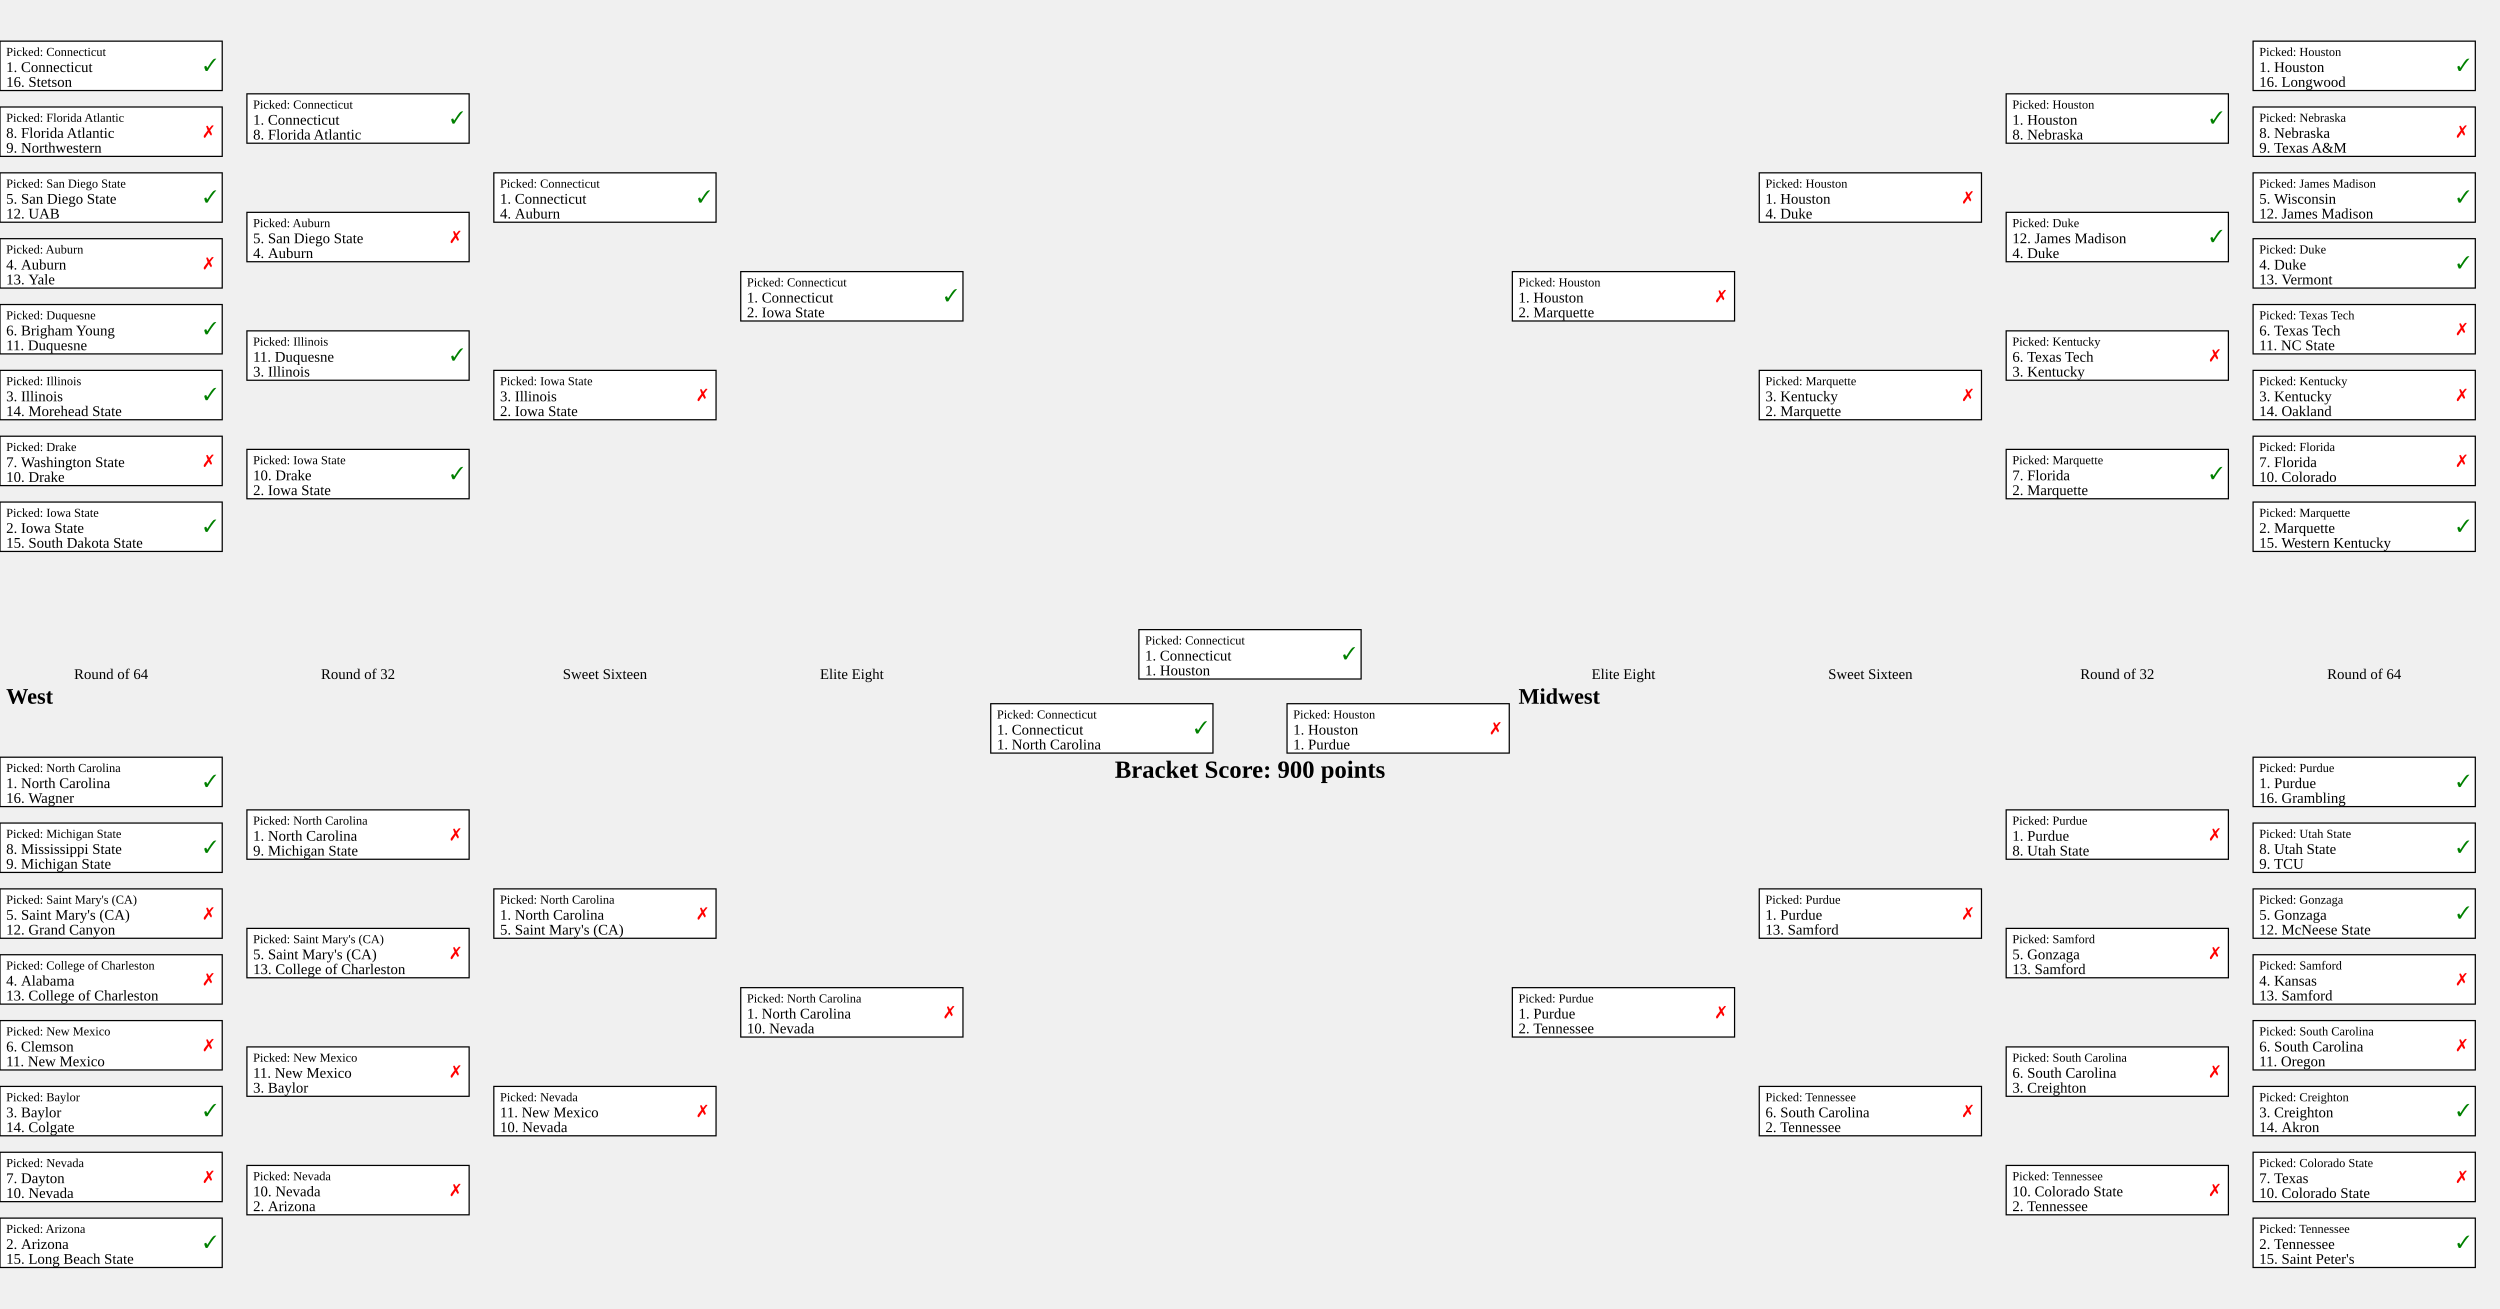
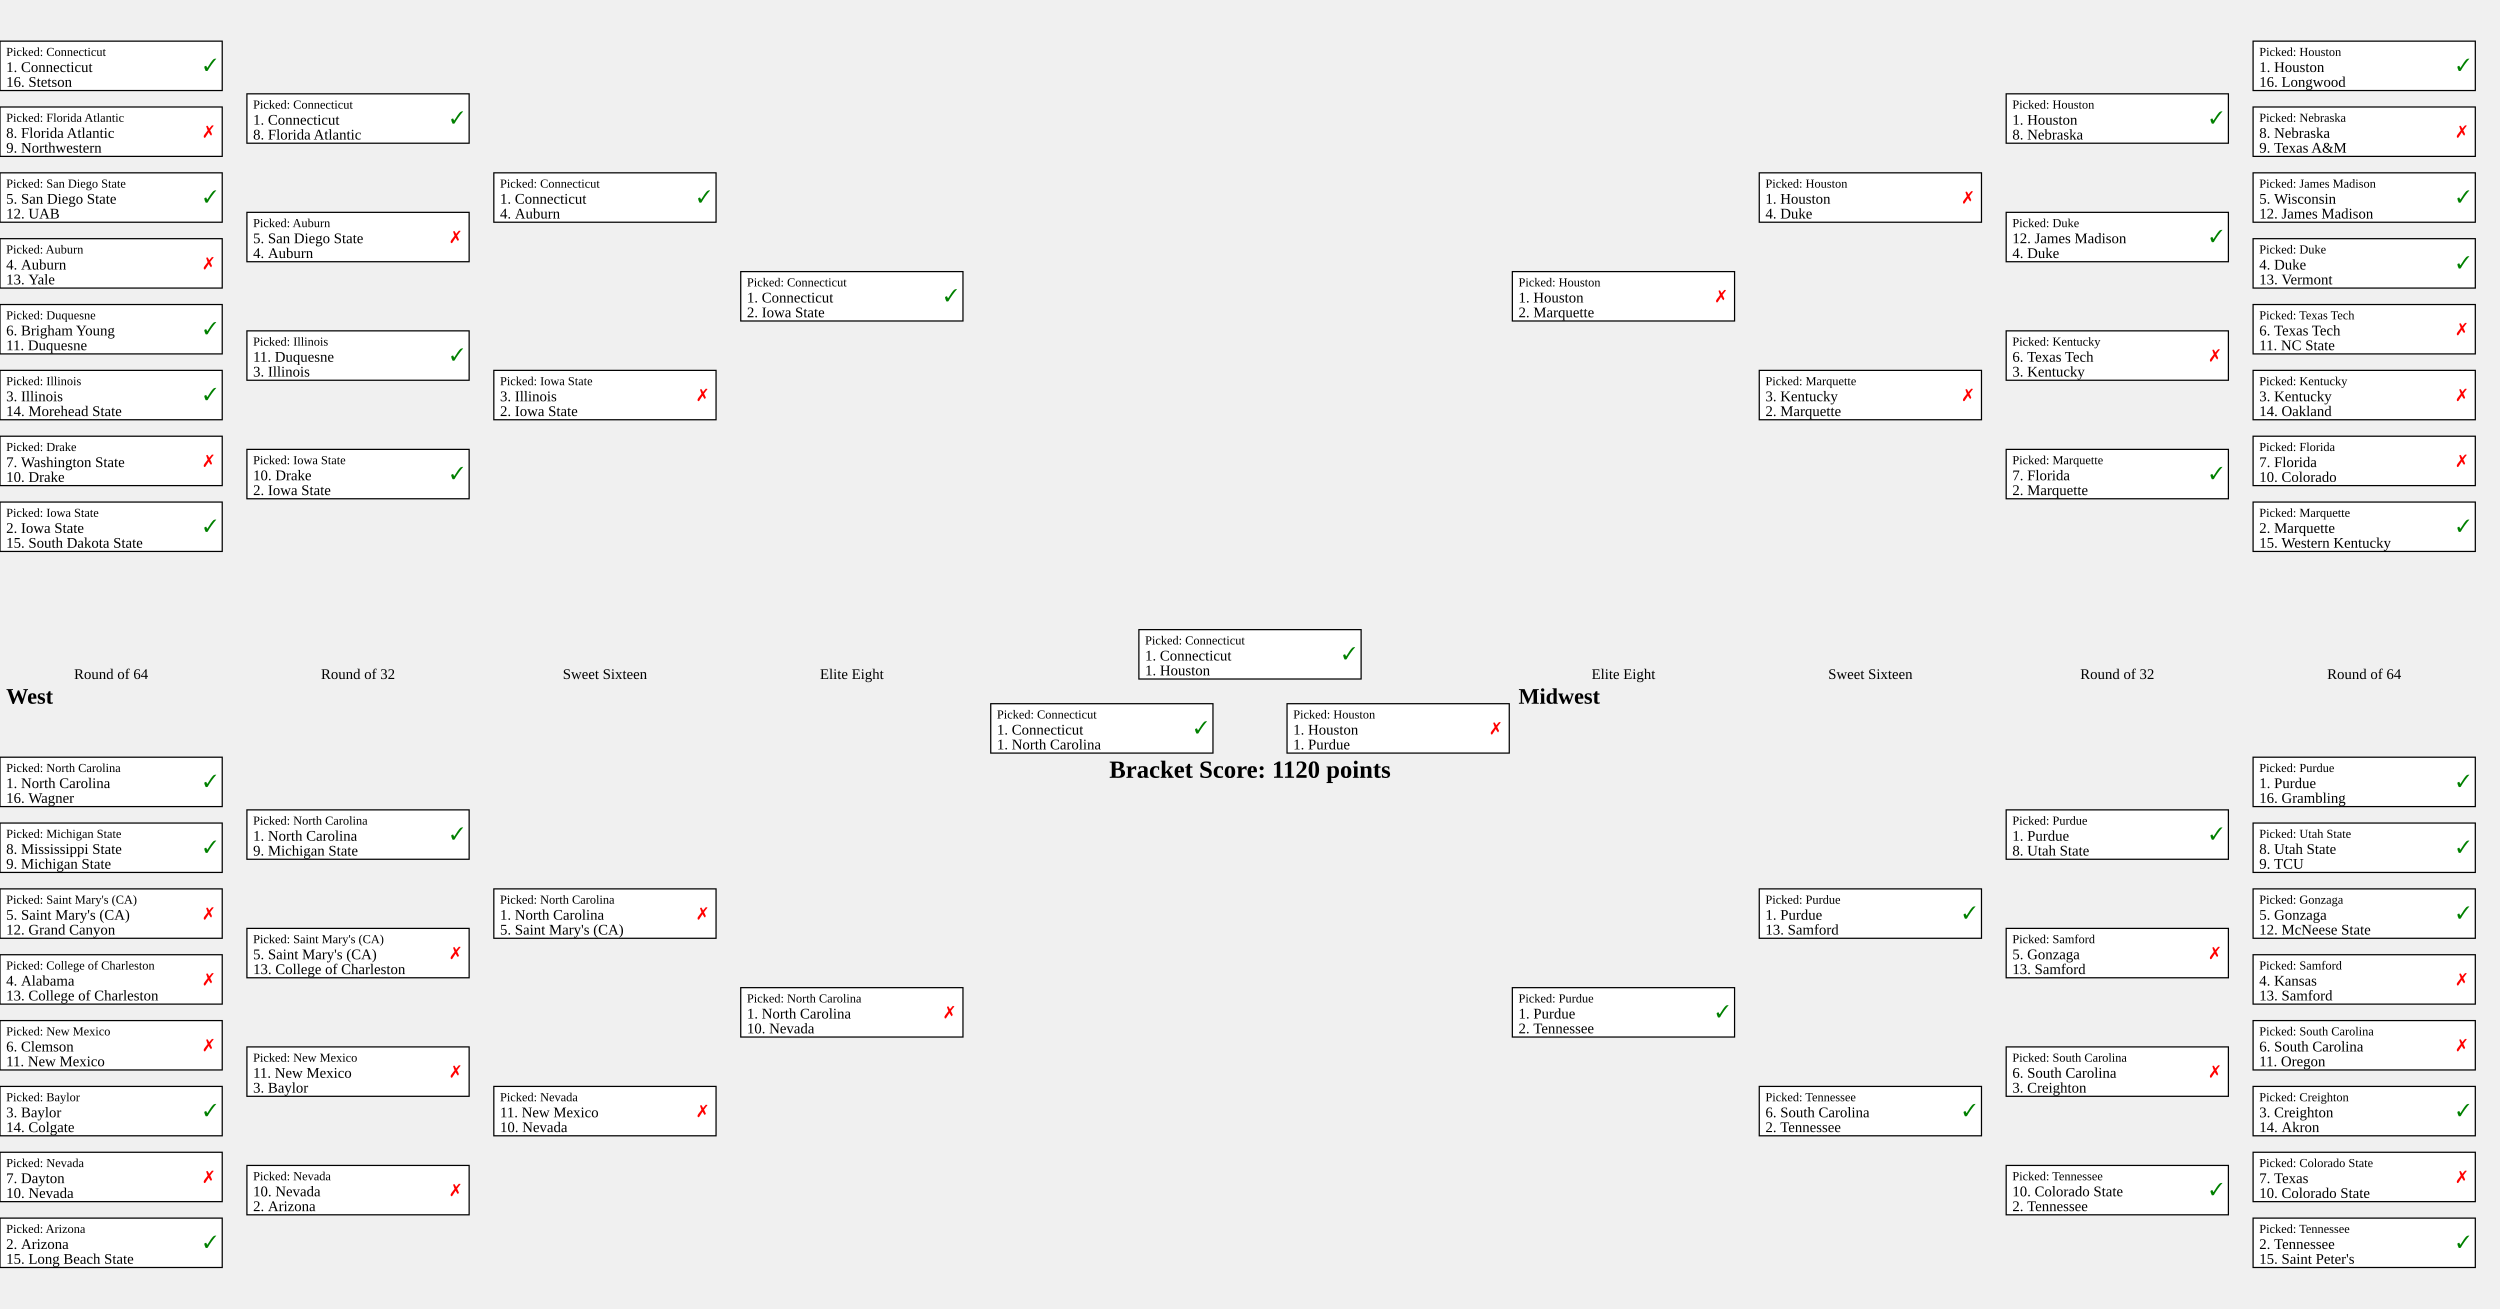
<svg xmlns="http://www.w3.org/2000/svg" baseProfile="full" height="1060" version="1.1" width="2025">
  <defs />
  <text class="region-label" fill="black" font-size="18px" font-weight="bold" x="5" y="-10">South</text>
  <text class="region-label" fill="black" font-size="12px" text-anchor="middle" x="90.0" y="-30">Round of 64</text>
  <g>
    <rect fill="white" height="40" stroke="black" width="180" x="0" y="33.333" />
    <text class="team-name" fill="black" font-size="10px" x="5" y="45.333">Picked: Connecticut</text>
    <text class="team-name" fill="black" font-size="12px" x="5" y="58.333">1. Connecticut</text>
    <text class="team-name" fill="black" font-size="12px" x="5" y="70.333">16. Stetson</text>
    <text fill="green" font-size="14px" x="165" y="57.333">✓</text>
  </g>
  <g>
    <rect fill="white" height="40" stroke="black" width="180" x="0" y="86.667" />
    <text class="team-name" fill="black" font-size="10px" x="5" y="98.667">Picked: Florida Atlantic</text>
    <text class="team-name" fill="black" font-size="12px" x="5" y="111.667">8. Florida Atlantic</text>
    <text class="team-name" fill="black" font-size="12px" x="5" y="123.667">9. Northwestern</text>
    <text fill="red" font-size="14px" x="165" y="110.667">✗</text>
  </g>
  <g>
    <rect fill="white" height="40" stroke="black" width="180" x="0" y="140.0" />
    <text class="team-name" fill="black" font-size="10px" x="5" y="152.0">Picked: San Diego State</text>
    <text class="team-name" fill="black" font-size="12px" x="5" y="165.0">5. San Diego State</text>
    <text class="team-name" fill="black" font-size="12px" x="5" y="177.0">12. UAB</text>
    <text fill="green" font-size="14px" x="165" y="164.0">✓</text>
  </g>
  <g>
    <rect fill="white" height="40" stroke="black" width="180" x="0" y="193.333" />
    <text class="team-name" fill="black" font-size="10px" x="5" y="205.333">Picked: Auburn</text>
    <text class="team-name" fill="black" font-size="12px" x="5" y="218.333">4. Auburn</text>
    <text class="team-name" fill="black" font-size="12px" x="5" y="230.333">13. Yale</text>
    <text fill="red" font-size="14px" x="165" y="217.333">✗</text>
  </g>
  <g>
    <rect fill="white" height="40" stroke="black" width="180" x="0" y="246.667" />
    <text class="team-name" fill="black" font-size="10px" x="5" y="258.667">Picked: Duquesne</text>
    <text class="team-name" fill="black" font-size="12px" x="5" y="271.667">6. Brigham Young</text>
    <text class="team-name" fill="black" font-size="12px" x="5" y="283.667">11. Duquesne</text>
    <text fill="green" font-size="14px" x="165" y="270.667">✓</text>
  </g>
  <g>
    <rect fill="white" height="40" stroke="black" width="180" x="0" y="300.0" />
    <text class="team-name" fill="black" font-size="10px" x="5" y="312.0">Picked: Illinois</text>
    <text class="team-name" fill="black" font-size="12px" x="5" y="325.0">3. Illinois</text>
    <text class="team-name" fill="black" font-size="12px" x="5" y="337.0">14. Morehead State</text>
    <text fill="green" font-size="14px" x="165" y="324.0">✓</text>
  </g>
  <g>
    <rect fill="white" height="40" stroke="black" width="180" x="0" y="353.333" />
    <text class="team-name" fill="black" font-size="10px" x="5" y="365.333">Picked: Drake</text>
    <text class="team-name" fill="black" font-size="12px" x="5" y="378.333">7. Washington State</text>
    <text class="team-name" fill="black" font-size="12px" x="5" y="390.333">10. Drake</text>
    <text fill="red" font-size="14px" x="165" y="377.333">✗</text>
  </g>
  <g>
    <rect fill="white" height="40" stroke="black" width="180" x="0" y="406.667" />
    <text class="team-name" fill="black" font-size="10px" x="5" y="418.667">Picked: Iowa State</text>
    <text class="team-name" fill="black" font-size="12px" x="5" y="431.667">2. Iowa State</text>
    <text class="team-name" fill="black" font-size="12px" x="5" y="443.667">15. South Dakota State</text>
    <text fill="green" font-size="14px" x="165" y="430.667">✓</text>
  </g>
  <text class="region-label" fill="black" font-size="12px" text-anchor="middle" x="290.0" y="-30">Round of 32</text>
  <g>
    <rect fill="white" height="40" stroke="black" width="180" x="200" y="76.0" />
    <text class="team-name" fill="black" font-size="10px" x="205" y="88.0">Picked: Connecticut</text>
    <text class="team-name" fill="black" font-size="12px" x="205" y="101.0">1. Connecticut</text>
    <text class="team-name" fill="black" font-size="12px" x="205" y="113.0">8. Florida Atlantic</text>
    <text fill="green" font-size="14px" x="365" y="100.0">✓</text>
  </g>
  <g>
    <rect fill="white" height="40" stroke="black" width="180" x="200" y="172.0" />
    <text class="team-name" fill="black" font-size="10px" x="205" y="184.0">Picked: Auburn</text>
    <text class="team-name" fill="black" font-size="12px" x="205" y="197.0">5. San Diego State</text>
    <text class="team-name" fill="black" font-size="12px" x="205" y="209.0">4. Auburn</text>
    <text fill="red" font-size="14px" x="365" y="196.0">✗</text>
  </g>
  <g>
    <rect fill="white" height="40" stroke="black" width="180" x="200" y="268.0" />
    <text class="team-name" fill="black" font-size="10px" x="205" y="280.0">Picked: Illinois</text>
    <text class="team-name" fill="black" font-size="12px" x="205" y="293.0">11. Duquesne</text>
    <text class="team-name" fill="black" font-size="12px" x="205" y="305.0">3. Illinois</text>
    <text fill="green" font-size="14px" x="365" y="292.0">✓</text>
  </g>
  <g>
    <rect fill="white" height="40" stroke="black" width="180" x="200" y="364.0" />
    <text class="team-name" fill="black" font-size="10px" x="205" y="376.0">Picked: Iowa State</text>
    <text class="team-name" fill="black" font-size="12px" x="205" y="389.0">10. Drake</text>
    <text class="team-name" fill="black" font-size="12px" x="205" y="401.0">2. Iowa State</text>
    <text fill="green" font-size="14px" x="365" y="388.0">✓</text>
  </g>
  <text class="region-label" fill="black" font-size="12px" text-anchor="middle" x="490.0" y="-30">Sweet Sixteen</text>
  <g>
    <rect fill="white" height="40" stroke="black" width="180" x="400" y="140.0" />
    <text class="team-name" fill="black" font-size="10px" x="405" y="152.0">Picked: Connecticut</text>
    <text class="team-name" fill="black" font-size="12px" x="405" y="165.0">1. Connecticut</text>
    <text class="team-name" fill="black" font-size="12px" x="405" y="177.0">4. Auburn</text>
    <text fill="green" font-size="14px" x="565" y="164.0">✓</text>
  </g>
  <g>
    <rect fill="white" height="40" stroke="black" width="180" x="400" y="300.0" />
    <text class="team-name" fill="black" font-size="10px" x="405" y="312.0">Picked: Iowa State</text>
    <text class="team-name" fill="black" font-size="12px" x="405" y="325.0">3. Illinois</text>
    <text class="team-name" fill="black" font-size="12px" x="405" y="337.0">2. Iowa State</text>
    <text fill="red" font-size="14px" x="565" y="324.0">✗</text>
  </g>
  <text class="region-label" fill="black" font-size="12px" text-anchor="middle" x="690.0" y="-30">Elite Eight</text>
  <g>
    <rect fill="white" height="40" stroke="black" width="180" x="600" y="220.0" />
    <text class="team-name" fill="black" font-size="10px" x="605" y="232.0">Picked: Connecticut</text>
    <text class="team-name" fill="black" font-size="12px" x="605" y="245.0">1. Connecticut</text>
    <text class="team-name" fill="black" font-size="12px" x="605" y="257.0">2. Iowa State</text>
    <text fill="green" font-size="14px" x="765" y="244.0">✓</text>
  </g>
  <text class="region-label" fill="black" font-size="18px" font-weight="bold" x="5" y="570">West</text>
  <text class="region-label" fill="black" font-size="12px" text-anchor="middle" x="90.0" y="550">Round of 64</text>
  <g>
    <rect fill="white" height="40" stroke="black" width="180" x="0" y="613.333" />
    <text class="team-name" fill="black" font-size="10px" x="5" y="625.333">Picked: North Carolina</text>
    <text class="team-name" fill="black" font-size="12px" x="5" y="638.333">1. North Carolina</text>
    <text class="team-name" fill="black" font-size="12px" x="5" y="650.333">16. Wagner</text>
    <text fill="green" font-size="14px" x="165" y="637.333">✓</text>
  </g>
  <g>
    <rect fill="white" height="40" stroke="black" width="180" x="0" y="666.667" />
    <text class="team-name" fill="black" font-size="10px" x="5" y="678.667">Picked: Michigan State</text>
    <text class="team-name" fill="black" font-size="12px" x="5" y="691.667">8. Mississippi State</text>
    <text class="team-name" fill="black" font-size="12px" x="5" y="703.667">9. Michigan State</text>
    <text fill="green" font-size="14px" x="165" y="690.667">✓</text>
  </g>
  <g>
    <rect fill="white" height="40" stroke="black" width="180" x="0" y="720.0" />
    <text class="team-name" fill="black" font-size="10px" x="5" y="732.0">Picked: Saint Mary's (CA)</text>
    <text class="team-name" fill="black" font-size="12px" x="5" y="745.0">5. Saint Mary's (CA)</text>
    <text class="team-name" fill="black" font-size="12px" x="5" y="757.0">12. Grand Canyon</text>
    <text fill="red" font-size="14px" x="165" y="744.0">✗</text>
  </g>
  <g>
    <rect fill="white" height="40" stroke="black" width="180" x="0" y="773.333" />
    <text class="team-name" fill="black" font-size="10px" x="5" y="785.333">Picked: College of Charleston</text>
    <text class="team-name" fill="black" font-size="12px" x="5" y="798.333">4. Alabama</text>
    <text class="team-name" fill="black" font-size="12px" x="5" y="810.333">13. College of Charleston</text>
    <text fill="red" font-size="14px" x="165" y="797.333">✗</text>
  </g>
  <g>
    <rect fill="white" height="40" stroke="black" width="180" x="0" y="826.667" />
    <text class="team-name" fill="black" font-size="10px" x="5" y="838.667">Picked: New Mexico</text>
    <text class="team-name" fill="black" font-size="12px" x="5" y="851.667">6. Clemson</text>
    <text class="team-name" fill="black" font-size="12px" x="5" y="863.667">11. New Mexico</text>
    <text fill="red" font-size="14px" x="165" y="850.667">✗</text>
  </g>
  <g>
    <rect fill="white" height="40" stroke="black" width="180" x="0" y="880.0" />
    <text class="team-name" fill="black" font-size="10px" x="5" y="892.0">Picked: Baylor</text>
    <text class="team-name" fill="black" font-size="12px" x="5" y="905.0">3. Baylor</text>
    <text class="team-name" fill="black" font-size="12px" x="5" y="917.0">14. Colgate</text>
    <text fill="green" font-size="14px" x="165" y="904.0">✓</text>
  </g>
  <g>
    <rect fill="white" height="40" stroke="black" width="180" x="0" y="933.333" />
    <text class="team-name" fill="black" font-size="10px" x="5" y="945.333">Picked: Nevada</text>
    <text class="team-name" fill="black" font-size="12px" x="5" y="958.333">7. Dayton</text>
    <text class="team-name" fill="black" font-size="12px" x="5" y="970.333">10. Nevada</text>
    <text fill="red" font-size="14px" x="165" y="957.333">✗</text>
  </g>
  <g>
    <rect fill="white" height="40" stroke="black" width="180" x="0" y="986.667" />
    <text class="team-name" fill="black" font-size="10px" x="5" y="998.667">Picked: Arizona</text>
    <text class="team-name" fill="black" font-size="12px" x="5" y="1011.667">2. Arizona</text>
    <text class="team-name" fill="black" font-size="12px" x="5" y="1023.667">15. Long Beach State</text>
    <text fill="green" font-size="14px" x="165" y="1010.667">✓</text>
  </g>
  <text class="region-label" fill="black" font-size="12px" text-anchor="middle" x="290.0" y="550">Round of 32</text>
  <g>
    <rect fill="white" height="40" stroke="black" width="180" x="200" y="656.0" />
    <text class="team-name" fill="black" font-size="10px" x="205" y="668.0">Picked: North Carolina</text>
    <text class="team-name" fill="black" font-size="12px" x="205" y="681.0">1. North Carolina</text>
    <text class="team-name" fill="black" font-size="12px" x="205" y="693.0">9. Michigan State</text>
-     <text fill="red" font-size="14px" x="365" y="680.0">✗</text>
+     <text fill="green" font-size="14px" x="365" y="680.0">✓</text>
  </g>
  <g>
    <rect fill="white" height="40" stroke="black" width="180" x="200" y="752.0" />
    <text class="team-name" fill="black" font-size="10px" x="205" y="764.0">Picked: Saint Mary's (CA)</text>
    <text class="team-name" fill="black" font-size="12px" x="205" y="777.0">5. Saint Mary's (CA)</text>
    <text class="team-name" fill="black" font-size="12px" x="205" y="789.0">13. College of Charleston</text>
    <text fill="red" font-size="14px" x="365" y="776.0">✗</text>
  </g>
  <g>
    <rect fill="white" height="40" stroke="black" width="180" x="200" y="848.0" />
    <text class="team-name" fill="black" font-size="10px" x="205" y="860.0">Picked: New Mexico</text>
    <text class="team-name" fill="black" font-size="12px" x="205" y="873.0">11. New Mexico</text>
    <text class="team-name" fill="black" font-size="12px" x="205" y="885.0">3. Baylor</text>
    <text fill="red" font-size="14px" x="365" y="872.0">✗</text>
  </g>
  <g>
    <rect fill="white" height="40" stroke="black" width="180" x="200" y="944.0" />
    <text class="team-name" fill="black" font-size="10px" x="205" y="956.0">Picked: Nevada</text>
    <text class="team-name" fill="black" font-size="12px" x="205" y="969.0">10. Nevada</text>
    <text class="team-name" fill="black" font-size="12px" x="205" y="981.0">2. Arizona</text>
    <text fill="red" font-size="14px" x="365" y="968.0">✗</text>
  </g>
  <text class="region-label" fill="black" font-size="12px" text-anchor="middle" x="490.0" y="550">Sweet Sixteen</text>
  <g>
    <rect fill="white" height="40" stroke="black" width="180" x="400" y="720.0" />
    <text class="team-name" fill="black" font-size="10px" x="405" y="732.0">Picked: North Carolina</text>
    <text class="team-name" fill="black" font-size="12px" x="405" y="745.0">1. North Carolina</text>
    <text class="team-name" fill="black" font-size="12px" x="405" y="757.0">5. Saint Mary's (CA)</text>
    <text fill="red" font-size="14px" x="565" y="744.0">✗</text>
  </g>
  <g>
    <rect fill="white" height="40" stroke="black" width="180" x="400" y="880.0" />
    <text class="team-name" fill="black" font-size="10px" x="405" y="892.0">Picked: Nevada</text>
    <text class="team-name" fill="black" font-size="12px" x="405" y="905.0">11. New Mexico</text>
    <text class="team-name" fill="black" font-size="12px" x="405" y="917.0">10. Nevada</text>
    <text fill="red" font-size="14px" x="565" y="904.0">✗</text>
  </g>
  <text class="region-label" fill="black" font-size="12px" text-anchor="middle" x="690.0" y="550">Elite Eight</text>
  <g>
    <rect fill="white" height="40" stroke="black" width="180" x="600" y="800.0" />
    <text class="team-name" fill="black" font-size="10px" x="605" y="812.0">Picked: North Carolina</text>
    <text class="team-name" fill="black" font-size="12px" x="605" y="825.0">1. North Carolina</text>
    <text class="team-name" fill="black" font-size="12px" x="605" y="837.0">10. Nevada</text>
    <text fill="red" font-size="14px" x="765" y="824.0">✗</text>
  </g>
  <text class="region-label" fill="black" font-size="18px" font-weight="bold" x="1230" y="-10">East</text>
  <text class="region-label" fill="black" font-size="12px" text-anchor="middle" x="1915.0" y="-30">Round of 64</text>
  <g>
    <rect fill="white" height="40" stroke="black" width="180" x="1825" y="33.333" />
    <text class="team-name" fill="black" font-size="10px" x="1830" y="45.333">Picked: Houston</text>
    <text class="team-name" fill="black" font-size="12px" x="1830" y="58.333">1. Houston</text>
    <text class="team-name" fill="black" font-size="12px" x="1830" y="70.333">16. Longwood</text>
    <text fill="green" font-size="14px" x="1990" y="57.333">✓</text>
  </g>
  <g>
    <rect fill="white" height="40" stroke="black" width="180" x="1825" y="86.667" />
    <text class="team-name" fill="black" font-size="10px" x="1830" y="98.667">Picked: Nebraska</text>
    <text class="team-name" fill="black" font-size="12px" x="1830" y="111.667">8. Nebraska</text>
    <text class="team-name" fill="black" font-size="12px" x="1830" y="123.667">9. Texas A&amp;M</text>
    <text fill="red" font-size="14px" x="1990" y="110.667">✗</text>
  </g>
  <g>
    <rect fill="white" height="40" stroke="black" width="180" x="1825" y="140.0" />
    <text class="team-name" fill="black" font-size="10px" x="1830" y="152.0">Picked: James Madison</text>
    <text class="team-name" fill="black" font-size="12px" x="1830" y="165.0">5. Wisconsin</text>
    <text class="team-name" fill="black" font-size="12px" x="1830" y="177.0">12. James Madison</text>
    <text fill="green" font-size="14px" x="1990" y="164.0">✓</text>
  </g>
  <g>
    <rect fill="white" height="40" stroke="black" width="180" x="1825" y="193.333" />
    <text class="team-name" fill="black" font-size="10px" x="1830" y="205.333">Picked: Duke</text>
    <text class="team-name" fill="black" font-size="12px" x="1830" y="218.333">4. Duke</text>
    <text class="team-name" fill="black" font-size="12px" x="1830" y="230.333">13. Vermont</text>
    <text fill="green" font-size="14px" x="1990" y="217.333">✓</text>
  </g>
  <g>
    <rect fill="white" height="40" stroke="black" width="180" x="1825" y="246.667" />
    <text class="team-name" fill="black" font-size="10px" x="1830" y="258.667">Picked: Texas Tech</text>
    <text class="team-name" fill="black" font-size="12px" x="1830" y="271.667">6. Texas Tech</text>
    <text class="team-name" fill="black" font-size="12px" x="1830" y="283.667">11. NC State</text>
    <text fill="red" font-size="14px" x="1990" y="270.667">✗</text>
  </g>
  <g>
    <rect fill="white" height="40" stroke="black" width="180" x="1825" y="300.0" />
    <text class="team-name" fill="black" font-size="10px" x="1830" y="312.0">Picked: Kentucky</text>
    <text class="team-name" fill="black" font-size="12px" x="1830" y="325.0">3. Kentucky</text>
    <text class="team-name" fill="black" font-size="12px" x="1830" y="337.0">14. Oakland</text>
    <text fill="red" font-size="14px" x="1990" y="324.0">✗</text>
  </g>
  <g>
    <rect fill="white" height="40" stroke="black" width="180" x="1825" y="353.333" />
    <text class="team-name" fill="black" font-size="10px" x="1830" y="365.333">Picked: Florida</text>
    <text class="team-name" fill="black" font-size="12px" x="1830" y="378.333">7. Florida</text>
    <text class="team-name" fill="black" font-size="12px" x="1830" y="390.333">10. Colorado</text>
    <text fill="red" font-size="14px" x="1990" y="377.333">✗</text>
  </g>
  <g>
    <rect fill="white" height="40" stroke="black" width="180" x="1825" y="406.667" />
    <text class="team-name" fill="black" font-size="10px" x="1830" y="418.667">Picked: Marquette</text>
    <text class="team-name" fill="black" font-size="12px" x="1830" y="431.667">2. Marquette</text>
    <text class="team-name" fill="black" font-size="12px" x="1830" y="443.667">15. Western Kentucky</text>
    <text fill="green" font-size="14px" x="1990" y="430.667">✓</text>
  </g>
  <text class="region-label" fill="black" font-size="12px" text-anchor="middle" x="1715.0" y="-30">Round of 32</text>
  <g>
    <rect fill="white" height="40" stroke="black" width="180" x="1625" y="76.0" />
    <text class="team-name" fill="black" font-size="10px" x="1630" y="88.0">Picked: Houston</text>
    <text class="team-name" fill="black" font-size="12px" x="1630" y="101.0">1. Houston</text>
    <text class="team-name" fill="black" font-size="12px" x="1630" y="113.0">8. Nebraska</text>
    <text fill="green" font-size="14px" x="1790" y="100.0">✓</text>
  </g>
  <g>
    <rect fill="white" height="40" stroke="black" width="180" x="1625" y="172.0" />
    <text class="team-name" fill="black" font-size="10px" x="1630" y="184.0">Picked: Duke</text>
    <text class="team-name" fill="black" font-size="12px" x="1630" y="197.0">12. James Madison</text>
    <text class="team-name" fill="black" font-size="12px" x="1630" y="209.0">4. Duke</text>
    <text fill="green" font-size="14px" x="1790" y="196.0">✓</text>
  </g>
  <g>
    <rect fill="white" height="40" stroke="black" width="180" x="1625" y="268.0" />
    <text class="team-name" fill="black" font-size="10px" x="1630" y="280.0">Picked: Kentucky</text>
    <text class="team-name" fill="black" font-size="12px" x="1630" y="293.0">6. Texas Tech</text>
    <text class="team-name" fill="black" font-size="12px" x="1630" y="305.0">3. Kentucky</text>
    <text fill="red" font-size="14px" x="1790" y="292.0">✗</text>
  </g>
  <g>
    <rect fill="white" height="40" stroke="black" width="180" x="1625" y="364.0" />
    <text class="team-name" fill="black" font-size="10px" x="1630" y="376.0">Picked: Marquette</text>
    <text class="team-name" fill="black" font-size="12px" x="1630" y="389.0">7. Florida</text>
    <text class="team-name" fill="black" font-size="12px" x="1630" y="401.0">2. Marquette</text>
    <text fill="green" font-size="14px" x="1790" y="388.0">✓</text>
  </g>
  <text class="region-label" fill="black" font-size="12px" text-anchor="middle" x="1515.0" y="-30">Sweet Sixteen</text>
  <g>
    <rect fill="white" height="40" stroke="black" width="180" x="1425" y="140.0" />
    <text class="team-name" fill="black" font-size="10px" x="1430" y="152.0">Picked: Houston</text>
    <text class="team-name" fill="black" font-size="12px" x="1430" y="165.0">1. Houston</text>
    <text class="team-name" fill="black" font-size="12px" x="1430" y="177.0">4. Duke</text>
    <text fill="red" font-size="14px" x="1590" y="164.0">✗</text>
  </g>
  <g>
    <rect fill="white" height="40" stroke="black" width="180" x="1425" y="300.0" />
    <text class="team-name" fill="black" font-size="10px" x="1430" y="312.0">Picked: Marquette</text>
    <text class="team-name" fill="black" font-size="12px" x="1430" y="325.0">3. Kentucky</text>
    <text class="team-name" fill="black" font-size="12px" x="1430" y="337.0">2. Marquette</text>
    <text fill="red" font-size="14px" x="1590" y="324.0">✗</text>
  </g>
  <text class="region-label" fill="black" font-size="12px" text-anchor="middle" x="1315.0" y="-30">Elite Eight</text>
  <g>
    <rect fill="white" height="40" stroke="black" width="180" x="1225" y="220.0" />
    <text class="team-name" fill="black" font-size="10px" x="1230" y="232.0">Picked: Houston</text>
    <text class="team-name" fill="black" font-size="12px" x="1230" y="245.0">1. Houston</text>
    <text class="team-name" fill="black" font-size="12px" x="1230" y="257.0">2. Marquette</text>
    <text fill="red" font-size="14px" x="1390" y="244.0">✗</text>
  </g>
  <text class="region-label" fill="black" font-size="18px" font-weight="bold" x="1230" y="570">Midwest</text>
  <text class="region-label" fill="black" font-size="12px" text-anchor="middle" x="1915.0" y="550">Round of 64</text>
  <g>
    <rect fill="white" height="40" stroke="black" width="180" x="1825" y="613.333" />
    <text class="team-name" fill="black" font-size="10px" x="1830" y="625.333">Picked: Purdue</text>
    <text class="team-name" fill="black" font-size="12px" x="1830" y="638.333">1. Purdue</text>
    <text class="team-name" fill="black" font-size="12px" x="1830" y="650.333">16. Grambling</text>
    <text fill="green" font-size="14px" x="1990" y="637.333">✓</text>
  </g>
  <g>
    <rect fill="white" height="40" stroke="black" width="180" x="1825" y="666.667" />
    <text class="team-name" fill="black" font-size="10px" x="1830" y="678.667">Picked: Utah State</text>
    <text class="team-name" fill="black" font-size="12px" x="1830" y="691.667">8. Utah State</text>
    <text class="team-name" fill="black" font-size="12px" x="1830" y="703.667">9. TCU</text>
    <text fill="green" font-size="14px" x="1990" y="690.667">✓</text>
  </g>
  <g>
    <rect fill="white" height="40" stroke="black" width="180" x="1825" y="720.0" />
    <text class="team-name" fill="black" font-size="10px" x="1830" y="732.0">Picked: Gonzaga</text>
    <text class="team-name" fill="black" font-size="12px" x="1830" y="745.0">5. Gonzaga</text>
    <text class="team-name" fill="black" font-size="12px" x="1830" y="757.0">12. McNeese State</text>
    <text fill="green" font-size="14px" x="1990" y="744.0">✓</text>
  </g>
  <g>
    <rect fill="white" height="40" stroke="black" width="180" x="1825" y="773.333" />
    <text class="team-name" fill="black" font-size="10px" x="1830" y="785.333">Picked: Samford</text>
    <text class="team-name" fill="black" font-size="12px" x="1830" y="798.333">4. Kansas</text>
    <text class="team-name" fill="black" font-size="12px" x="1830" y="810.333">13. Samford</text>
    <text fill="red" font-size="14px" x="1990" y="797.333">✗</text>
  </g>
  <g>
    <rect fill="white" height="40" stroke="black" width="180" x="1825" y="826.667" />
    <text class="team-name" fill="black" font-size="10px" x="1830" y="838.667">Picked: South Carolina</text>
    <text class="team-name" fill="black" font-size="12px" x="1830" y="851.667">6. South Carolina</text>
    <text class="team-name" fill="black" font-size="12px" x="1830" y="863.667">11. Oregon</text>
    <text fill="red" font-size="14px" x="1990" y="850.667">✗</text>
  </g>
  <g>
    <rect fill="white" height="40" stroke="black" width="180" x="1825" y="880.0" />
    <text class="team-name" fill="black" font-size="10px" x="1830" y="892.0">Picked: Creighton</text>
    <text class="team-name" fill="black" font-size="12px" x="1830" y="905.0">3. Creighton</text>
    <text class="team-name" fill="black" font-size="12px" x="1830" y="917.0">14. Akron</text>
    <text fill="green" font-size="14px" x="1990" y="904.0">✓</text>
  </g>
  <g>
    <rect fill="white" height="40" stroke="black" width="180" x="1825" y="933.333" />
    <text class="team-name" fill="black" font-size="10px" x="1830" y="945.333">Picked: Colorado State</text>
    <text class="team-name" fill="black" font-size="12px" x="1830" y="958.333">7. Texas</text>
    <text class="team-name" fill="black" font-size="12px" x="1830" y="970.333">10. Colorado State</text>
    <text fill="red" font-size="14px" x="1990" y="957.333">✗</text>
  </g>
  <g>
    <rect fill="white" height="40" stroke="black" width="180" x="1825" y="986.667" />
    <text class="team-name" fill="black" font-size="10px" x="1830" y="998.667">Picked: Tennessee</text>
    <text class="team-name" fill="black" font-size="12px" x="1830" y="1011.667">2. Tennessee</text>
    <text class="team-name" fill="black" font-size="12px" x="1830" y="1023.667">15. Saint Peter's</text>
    <text fill="green" font-size="14px" x="1990" y="1010.667">✓</text>
  </g>
  <text class="region-label" fill="black" font-size="12px" text-anchor="middle" x="1715.0" y="550">Round of 32</text>
  <g>
    <rect fill="white" height="40" stroke="black" width="180" x="1625" y="656.0" />
    <text class="team-name" fill="black" font-size="10px" x="1630" y="668.0">Picked: Purdue</text>
    <text class="team-name" fill="black" font-size="12px" x="1630" y="681.0">1. Purdue</text>
    <text class="team-name" fill="black" font-size="12px" x="1630" y="693.0">8. Utah State</text>
-     <text fill="red" font-size="14px" x="1790" y="680.0">✗</text>
+     <text fill="green" font-size="14px" x="1790" y="680.0">✓</text>
  </g>
  <g>
    <rect fill="white" height="40" stroke="black" width="180" x="1625" y="752.0" />
    <text class="team-name" fill="black" font-size="10px" x="1630" y="764.0">Picked: Samford</text>
    <text class="team-name" fill="black" font-size="12px" x="1630" y="777.0">5. Gonzaga</text>
    <text class="team-name" fill="black" font-size="12px" x="1630" y="789.0">13. Samford</text>
    <text fill="red" font-size="14px" x="1790" y="776.0">✗</text>
  </g>
  <g>
    <rect fill="white" height="40" stroke="black" width="180" x="1625" y="848.0" />
    <text class="team-name" fill="black" font-size="10px" x="1630" y="860.0">Picked: South Carolina</text>
    <text class="team-name" fill="black" font-size="12px" x="1630" y="873.0">6. South Carolina</text>
    <text class="team-name" fill="black" font-size="12px" x="1630" y="885.0">3. Creighton</text>
    <text fill="red" font-size="14px" x="1790" y="872.0">✗</text>
  </g>
  <g>
    <rect fill="white" height="40" stroke="black" width="180" x="1625" y="944.0" />
    <text class="team-name" fill="black" font-size="10px" x="1630" y="956.0">Picked: Tennessee</text>
    <text class="team-name" fill="black" font-size="12px" x="1630" y="969.0">10. Colorado State</text>
    <text class="team-name" fill="black" font-size="12px" x="1630" y="981.0">2. Tennessee</text>
-     <text fill="red" font-size="14px" x="1790" y="968.0">✗</text>
+     <text fill="green" font-size="14px" x="1790" y="968.0">✓</text>
  </g>
  <text class="region-label" fill="black" font-size="12px" text-anchor="middle" x="1515.0" y="550">Sweet Sixteen</text>
  <g>
    <rect fill="white" height="40" stroke="black" width="180" x="1425" y="720.0" />
    <text class="team-name" fill="black" font-size="10px" x="1430" y="732.0">Picked: Purdue</text>
    <text class="team-name" fill="black" font-size="12px" x="1430" y="745.0">1. Purdue</text>
    <text class="team-name" fill="black" font-size="12px" x="1430" y="757.0">13. Samford</text>
-     <text fill="red" font-size="14px" x="1590" y="744.0">✗</text>
+     <text fill="green" font-size="14px" x="1590" y="744.0">✓</text>
  </g>
  <g>
    <rect fill="white" height="40" stroke="black" width="180" x="1425" y="880.0" />
    <text class="team-name" fill="black" font-size="10px" x="1430" y="892.0">Picked: Tennessee</text>
    <text class="team-name" fill="black" font-size="12px" x="1430" y="905.0">6. South Carolina</text>
    <text class="team-name" fill="black" font-size="12px" x="1430" y="917.0">2. Tennessee</text>
-     <text fill="red" font-size="14px" x="1590" y="904.0">✗</text>
+     <text fill="green" font-size="14px" x="1590" y="904.0">✓</text>
  </g>
  <text class="region-label" fill="black" font-size="12px" text-anchor="middle" x="1315.0" y="550">Elite Eight</text>
  <g>
    <rect fill="white" height="40" stroke="black" width="180" x="1225" y="800.0" />
    <text class="team-name" fill="black" font-size="10px" x="1230" y="812.0">Picked: Purdue</text>
    <text class="team-name" fill="black" font-size="12px" x="1230" y="825.0">1. Purdue</text>
    <text class="team-name" fill="black" font-size="12px" x="1230" y="837.0">2. Tennessee</text>
-     <text fill="red" font-size="14px" x="1390" y="824.0">✗</text>
+     <text fill="green" font-size="14px" x="1390" y="824.0">✓</text>
  </g>
  <g>
    <rect fill="white" height="40" stroke="black" width="180" x="802.5" y="570.0" />
    <text class="team-name" fill="black" font-size="10px" x="807.5" y="582.0">Picked: Connecticut</text>
    <text class="team-name" fill="black" font-size="12px" x="807.5" y="595.0">1. Connecticut</text>
    <text class="team-name" fill="black" font-size="12px" x="807.5" y="607.0">1. North Carolina</text>
    <text fill="green" font-size="14px" x="967.5" y="594.0">✓</text>
  </g>
  <g>
    <rect fill="white" height="40" stroke="black" width="180" x="1042.5" y="570.0" />
    <text class="team-name" fill="black" font-size="10px" x="1047.5" y="582.0">Picked: Houston</text>
    <text class="team-name" fill="black" font-size="12px" x="1047.5" y="595.0">1. Houston</text>
    <text class="team-name" fill="black" font-size="12px" x="1047.5" y="607.0">1. Purdue</text>
    <text fill="red" font-size="14px" x="1207.5" y="594.0">✗</text>
  </g>
  <g>
    <rect fill="white" height="40" stroke="black" width="180" x="922.5" y="510.0" />
    <text class="team-name" fill="black" font-size="10px" x="927.5" y="522.0">Picked: Connecticut</text>
    <text class="team-name" fill="black" font-size="12px" x="927.5" y="535.0">1. Connecticut</text>
    <text class="team-name" fill="black" font-size="12px" x="927.5" y="547.0">1. Houston</text>
    <text fill="green" font-size="14px" x="1087.5" y="534.0">✓</text>
  </g>
-   <text fill="black" font-size="20px" font-weight="bold" text-anchor="middle" x="1012.5" y="630.0">Bracket Score: 900 points</text>
+   <text fill="black" font-size="20px" font-weight="bold" text-anchor="middle" x="1012.5" y="630.0">Bracket Score: 1120 points</text>
</svg>
